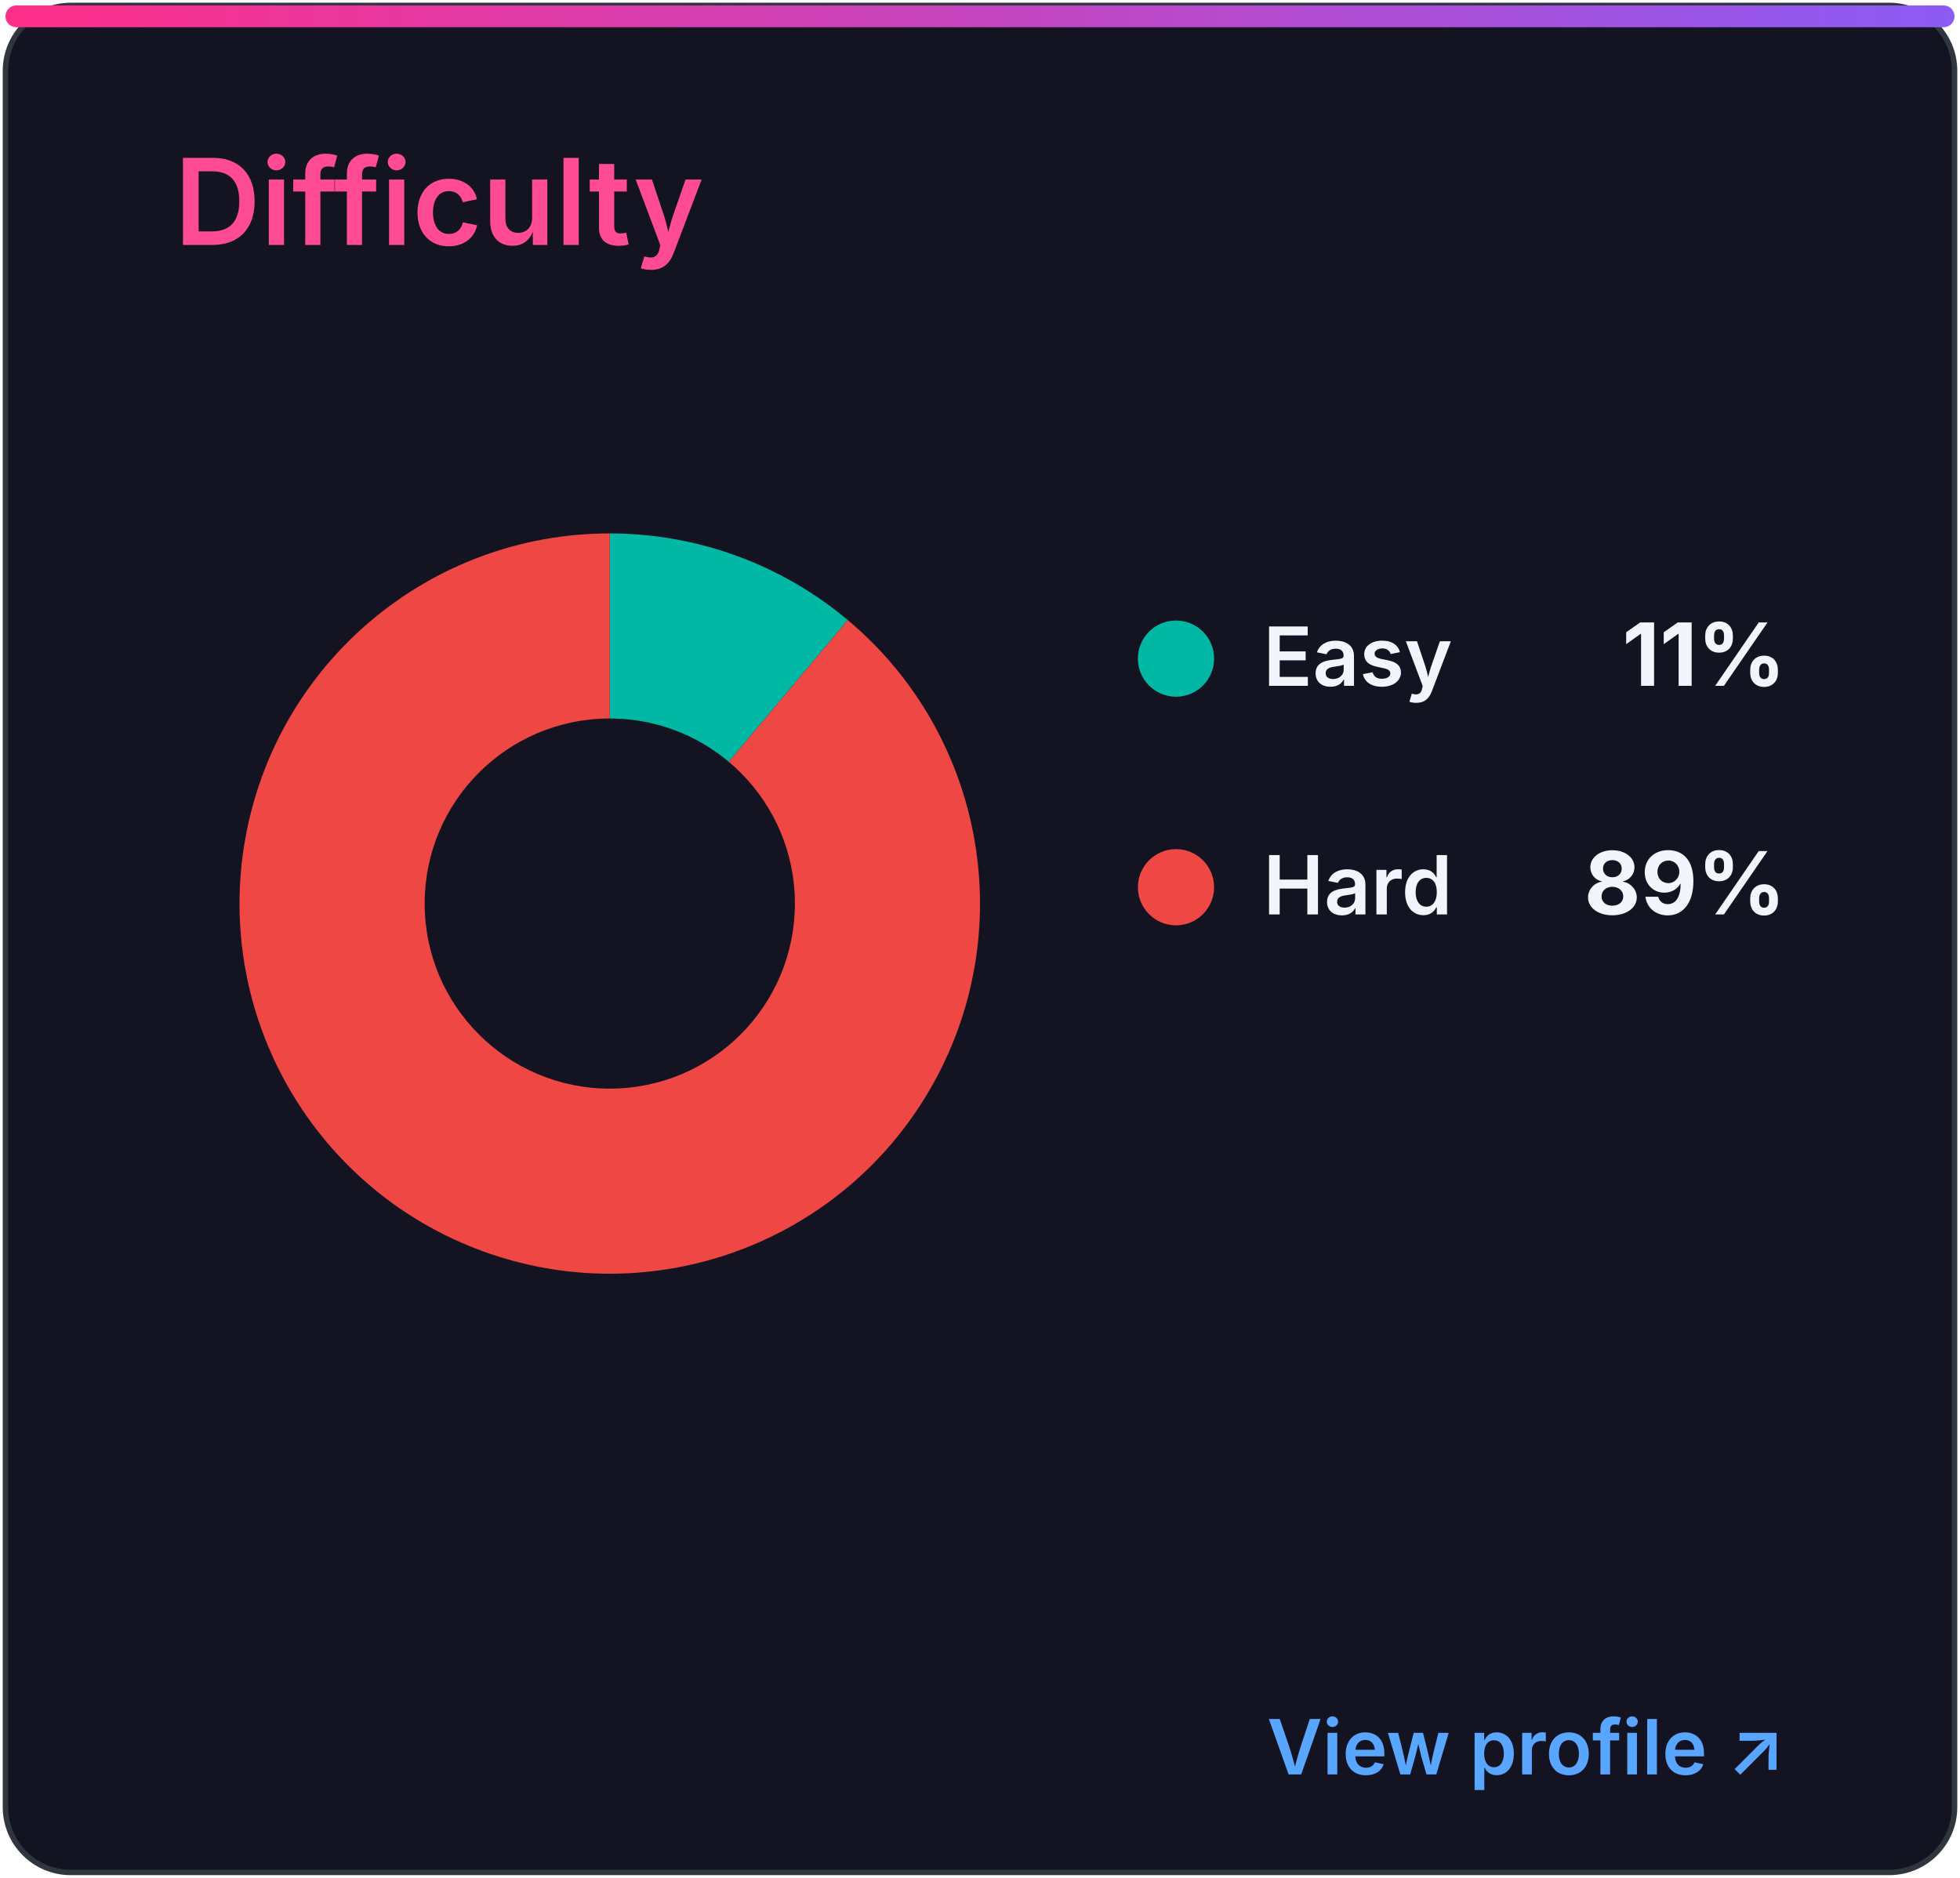
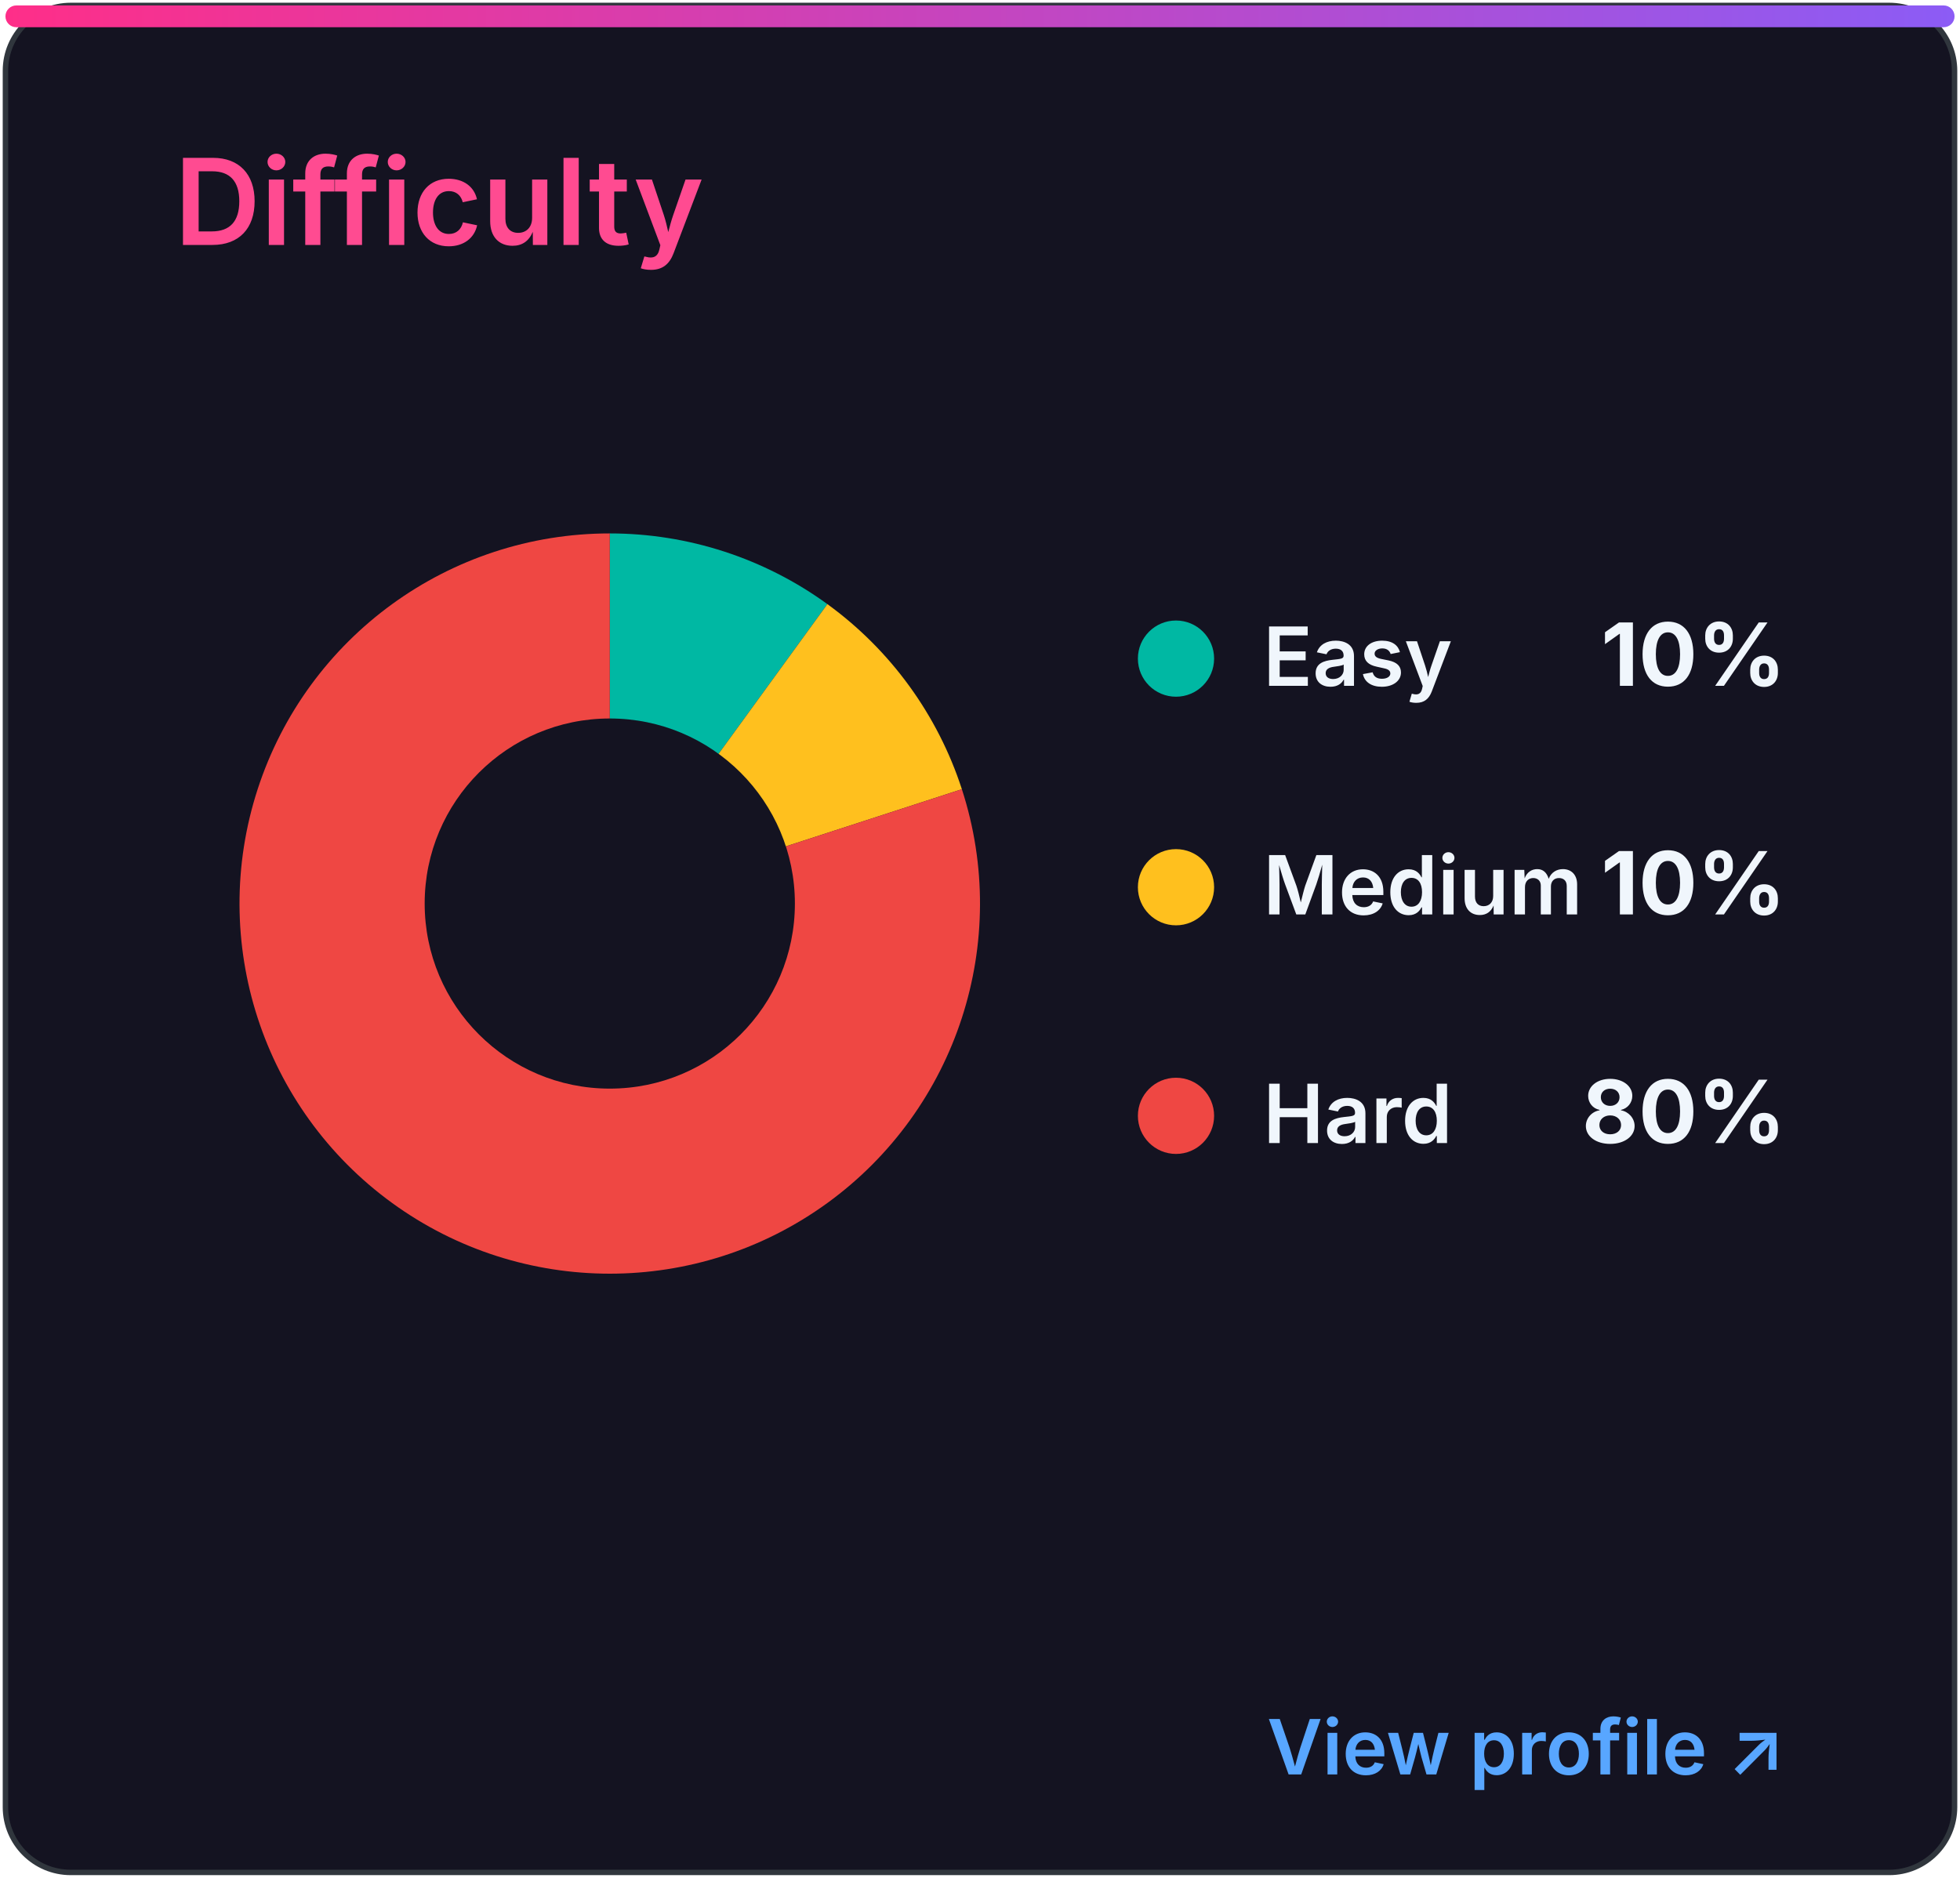
<svg xmlns="http://www.w3.org/2000/svg" width="360" height="345" viewBox="0 0 360 345" role="img" aria-labelledby="title desc">
  <defs>
    <linearGradient id="accent" x1="0" x2="1">
      <stop stop-color="#ff2e88" />
      <stop offset="1" stop-color="#8b5cf6" />
    </linearGradient>
    <clipPath id="bar">
      <rect x="32" y="82" width="296" height="8" rx="4" />
    </clipPath>
    <style>
.heading{font:600 22px -apple-system,BlinkMacSystemFont,'Segoe UI',sans-serif;fill:#ff4b91}
.eyebrow{font:600 10px -apple-system,BlinkMacSystemFont,'Segoe UI',sans-serif;letter-spacing:1.2px;fill:#8b949e}
.total{font:700 52px -apple-system,BlinkMacSystemFont,'Segoe UI',sans-serif;fill:#f0f6fc}
.metric{font:600 15px -apple-system,BlinkMacSystemFont,'Segoe UI',sans-serif;fill:#f0f6fc}
.count{font:700 16px -apple-system,BlinkMacSystemFont,'Segoe UI',sans-serif;fill:#f0f6fc}
.muted{font:500 13px -apple-system,BlinkMacSystemFont,'Segoe UI',sans-serif;fill:#8b949e}
.language{font:700 31px -apple-system,BlinkMacSystemFont,'Segoe UI',sans-serif;fill:#f0f6fc}
.link{font:600 14px -apple-system,BlinkMacSystemFont,'Segoe UI',sans-serif;fill:#58a6ff}
</style>
  </defs>
  <rect x="1" y="1" width="358" height="343" rx="12" fill="#141321" stroke="#30363d" />
  <rect x="1" y="1" width="358" height="4" rx="2" fill="url(#accent)" />
  <text x="32" y="45" class="heading">Difficulty</text>
-   <path d="M 112 166 L 112.00 98.00 A 68 68 0 0 1 155.71 113.91 Z" fill="#00b8a3" />
-   <path d="M 112 166 L 155.71 113.91 A 68 68 0 1 1 112.00 98.00 Z" fill="#ef4743" />
+   <path d="M 112 166 L 112.00 98.00 A 68 68 0 0 1 151.97 110.99 Z" fill="#00b8a3" />
+   <path d="M 112 166 L 151.97 110.99 A 68 68 0 0 1 176.67 144.99 Z" fill="#ffc01e" />
+   <path d="M 112 166 L 176.67 144.99 A 68 68 0 1 1 112.00 98.00 Z" fill="#ef4743" />
  <circle cx="112" cy="166" r="34" fill="#141321" />
  <circle cx="216" cy="121" r="7" fill="#00b8a3" />
  <text x="232" y="126" class="metric">Easy</text>
-   <text x="328" y="126" class="count" text-anchor="end">11%</text>
-   <circle cx="216" cy="163" r="7" fill="#ef4743" />
-   <text x="232" y="168" class="metric">Hard</text>
-   <text x="328" y="168" class="count" text-anchor="end">89%</text>
+   <text x="328" y="126" class="count" text-anchor="end">10%</text>
+   <circle cx="216" cy="163" r="7" fill="#ffc01e" />
+   <text x="232" y="168" class="metric">Medium</text>
+   <text x="328" y="168" class="count" text-anchor="end">10%</text>
+   <circle cx="216" cy="205" r="7" fill="#ef4743" />
+   <text x="232" y="210" class="metric">Hard</text>
+   <text x="328" y="210" class="count" text-anchor="end">80%</text>
  <text x="328" y="326" class="link" text-anchor="end">View profile ↗</text>
</svg>
